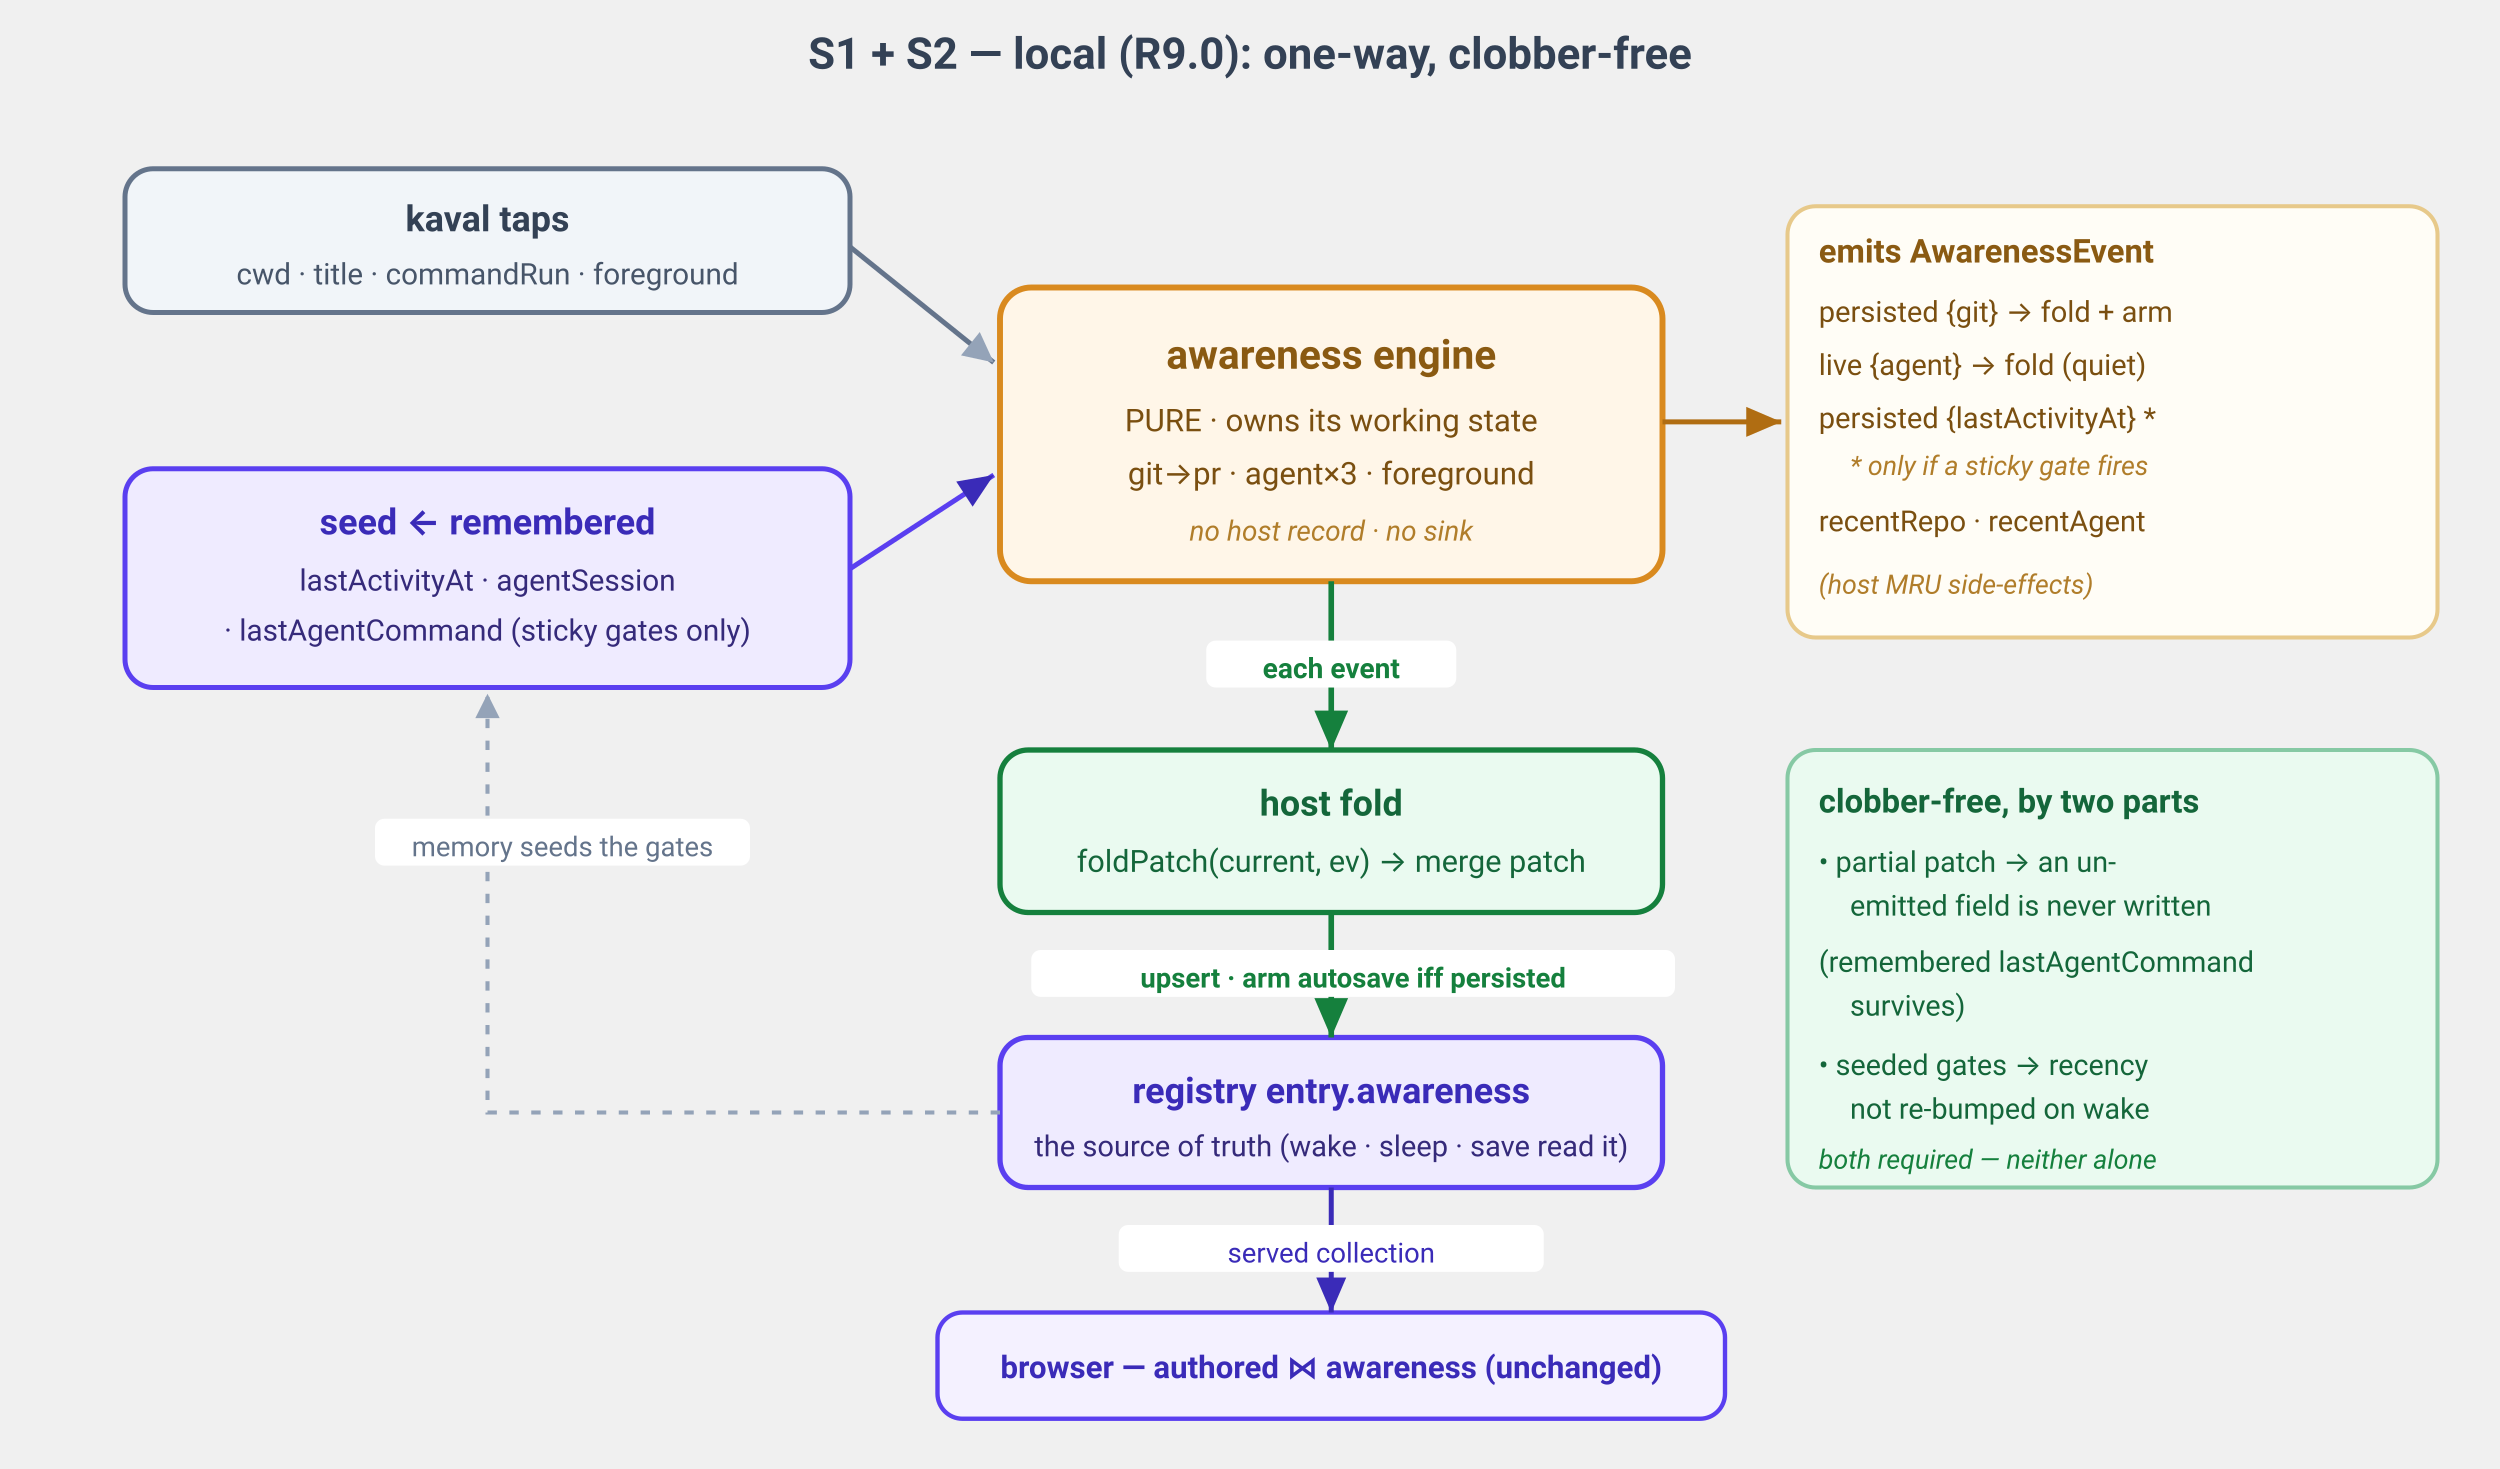
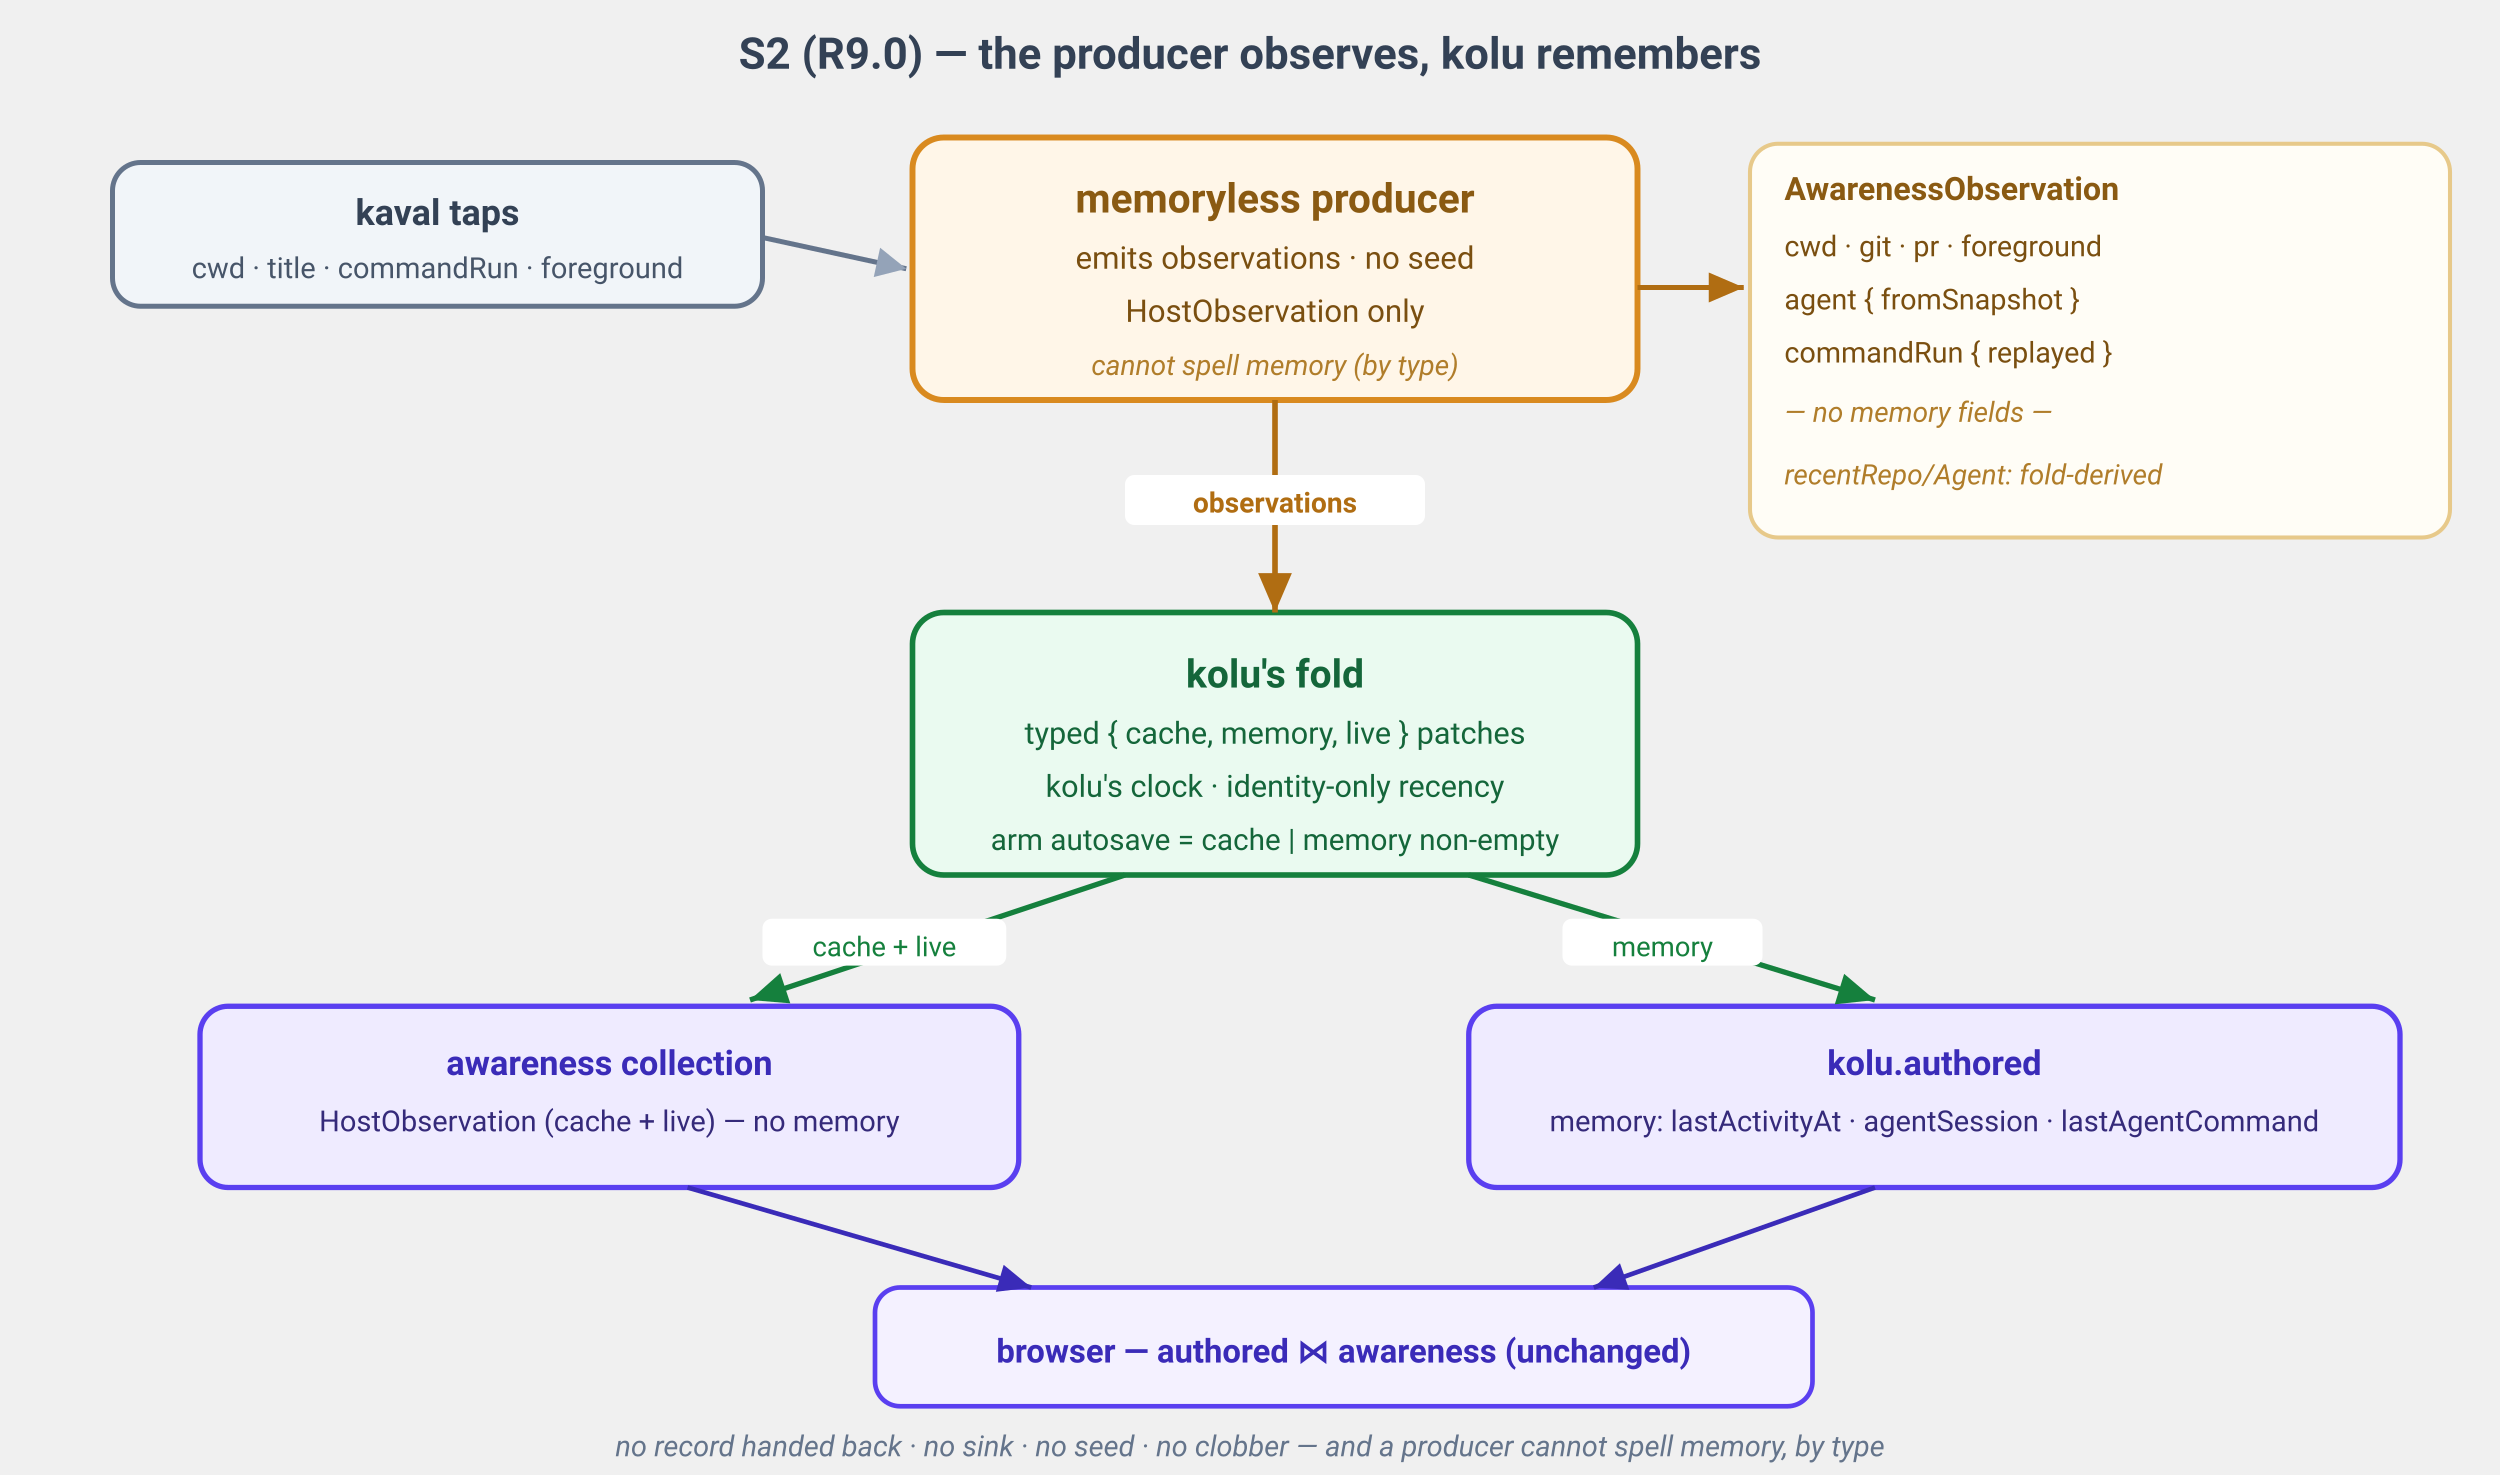
- <svg xmlns="http://www.w3.org/2000/svg" viewBox="0 0 800 470" font-family="ui-sans-serif,system-ui,-apple-system,Segoe UI,Roboto,sans-serif">
+ <svg xmlns="http://www.w3.org/2000/svg" viewBox="0 0 800 472" font-family="ui-sans-serif,system-ui,-apple-system,Segoe UI,Roboto,sans-serif">
  <defs>
    <marker id="b" markerWidth="9" markerHeight="9" refX="7" refY="3" orient="auto">
      <path d="M0,0 L7,3 L0,6 Z" fill="#3a2bb8" />
    </marker>
    <marker id="g" markerWidth="9" markerHeight="9" refX="7" refY="3" orient="auto">
      <path d="M0,0 L7,3 L0,6 Z" fill="#15803d" />
    </marker>
    <marker id="a" markerWidth="9" markerHeight="9" refX="7" refY="3" orient="auto">
      <path d="M0,0 L7,3 L0,6 Z" fill="#b06d12" />
    </marker>
    <marker id="s" markerWidth="8" markerHeight="8" refX="6" refY="3" orient="auto">
      <path d="M0,0 L6,3 L0,6 Z" fill="#94a3b8" />
    </marker>
  </defs>
-   <text x="400" y="22" text-anchor="middle" font-size="14" font-weight="700" fill="#334155">S1 + S2 — local (R9.0): one-way, clobber-free</text>
-   <rect x="40" y="54" width="232" height="46" rx="9" fill="#f1f5f9" stroke="#64748b" stroke-width="1.6" />
-   <text x="156" y="74" text-anchor="middle" font-size="11.5" font-weight="700" fill="#334155">kaval taps</text>
-   <text x="156" y="91" text-anchor="middle" font-size="9.5" fill="#475569">cwd · title · commandRun · foreground</text>
-   <rect x="40" y="150" width="232" height="70" rx="9" fill="#efebff" stroke="#5a3ff0" stroke-width="1.6" />
-   <text x="156" y="171" text-anchor="middle" font-size="11.5" font-weight="700" fill="#3a2bb8">seed ← remembered</text>
-   <text x="156" y="189" text-anchor="middle" font-size="9.5" fill="#352a7a">lastActivityAt · agentSession</text>
-   <text x="156" y="205" text-anchor="middle" font-size="9.5" fill="#352a7a">· lastAgentCommand (sticky gates only)</text>
-   <rect x="320" y="92" width="212" height="94" rx="10" fill="#fff6e8" stroke="#d98a1f" stroke-width="1.9" />
-   <text x="426" y="118" text-anchor="middle" font-size="13" font-weight="700" fill="#8a5a12">awareness engine</text>
-   <text x="426" y="138" text-anchor="middle" font-size="10" fill="#7a4f10">PURE · owns its working state</text>
-   <text x="426" y="155" text-anchor="middle" font-size="10" fill="#7a4f10">git→pr · agent×3 · foreground</text>
-   <text x="426" y="173" text-anchor="middle" font-size="9" font-style="italic" fill="#b07d2a">no host record · no sink</text>
-   <line x1="272" y1="79" x2="318" y2="116" stroke="#64748b" stroke-width="1.6" marker-end="url(#s)" />
-   <line x1="272" y1="182" x2="318" y2="152" stroke="#5a3ff0" stroke-width="1.6" marker-end="url(#b)" />
-   <rect x="572" y="66" width="208" height="138" rx="9" fill="#fffdf6" stroke="#e7c98a" stroke-width="1.3" />
-   <text x="582" y="84" font-size="10.5" font-weight="700" fill="#8a5a12">emits AwarenessEvent</text>
-   <text x="582" y="103" font-size="9.3" fill="#7a4f10">persisted {git} → fold + arm</text>
-   <text x="582" y="120" font-size="9.3" fill="#7a4f10">live {agent} → fold (quiet)</text>
-   <text x="582" y="137" font-size="9.3" fill="#7a4f10">persisted {lastActivityAt} *</text>
-   <text x="592" y="152" font-size="8.6" font-style="italic" fill="#b07d2a">* only if a sticky gate fires</text>
-   <text x="582" y="170" font-size="9.3" fill="#7a4f10">recentRepo · recentAgent</text>
-   <text x="582" y="190" font-size="8.6" font-style="italic" fill="#b07d2a">(host MRU side-effects)</text>
-   <line x1="532" y1="135" x2="570" y2="135" stroke="#b06d12" stroke-width="1.6" marker-end="url(#a)" />
-   <rect x="320" y="240" width="212" height="52" rx="9" fill="#eafaf0" stroke="#15803d" stroke-width="1.7" />
-   <text x="426" y="261" text-anchor="middle" font-size="11.5" font-weight="700" fill="#14663a">host fold</text>
-   <text x="426" y="279" text-anchor="middle" font-size="9.8" fill="#14663a">foldPatch(current, ev) → merge patch</text>
-   <line x1="426" y1="186" x2="426" y2="240" stroke="#15803d" stroke-width="1.8" marker-end="url(#g)" />
-   <rect x="386" y="205" width="80" height="15" rx="3" fill="#fff" />
-   <text x="426" y="217" text-anchor="middle" font-size="9" font-weight="700" fill="#15803d">each event</text>
-   <rect x="320" y="332" width="212" height="48" rx="9" fill="#efebff" stroke="#5a3ff0" stroke-width="1.7" />
-   <text x="426" y="353" text-anchor="middle" font-size="11.5" font-weight="700" fill="#3a2bb8">registry entry.awareness</text>
-   <text x="426" y="370" text-anchor="middle" font-size="9.3" fill="#352a7a">the source of truth (wake · sleep · save read it)</text>
-   <line x1="426" y1="292" x2="426" y2="332" stroke="#15803d" stroke-width="1.8" marker-end="url(#g)" />
-   <rect x="330" y="304" width="206" height="15" rx="3" fill="#fff" />
-   <text x="433" y="316" text-anchor="middle" font-size="8.8" font-weight="700" fill="#15803d">upsert · arm autosave iff persisted</text>
-   <rect x="300" y="420" width="252" height="34" rx="8" fill="#f4f1ff" stroke="#5a3ff0" stroke-width="1.4" />
-   <text x="426" y="441" text-anchor="middle" font-size="10" font-weight="700" fill="#3a2bb8">browser — authored ⋈ awareness (unchanged)</text>
-   <line x1="426" y1="380" x2="426" y2="420" stroke="#3a2bb8" stroke-width="1.6" marker-end="url(#b)" />
-   <rect x="358" y="392" width="136" height="15" rx="3" fill="#fff" />
-   <text x="426" y="404" text-anchor="middle" font-size="8.8" fill="#3a2bb8">served collection</text>
-   <path d="M320,356 L156,356 L156,222" fill="none" stroke="#94a3b8" stroke-width="1.3" stroke-dasharray="3 4" marker-end="url(#s)" />
-   <rect x="120" y="262" width="120" height="15" rx="3" fill="#fff" />
-   <text x="180" y="274" text-anchor="middle" font-size="8.8" fill="#64748b">memory seeds the gates</text>
-   <rect x="572" y="240" width="208" height="140" rx="9" fill="#eafaf0" stroke="#86c9a4" stroke-width="1.3" />
-   <text x="582" y="260" font-size="10.5" font-weight="700" fill="#14663a">clobber-free, by two parts</text>
-   <text x="582" y="279" font-size="9.2" fill="#14663a">• partial patch → an un-</text>
-   <text x="592" y="293" font-size="9.2" fill="#14663a">emitted field is never written</text>
-   <text x="582" y="311" font-size="9.2" fill="#14663a">  (remembered lastAgentCommand</text>
-   <text x="592" y="325" font-size="9.2" fill="#14663a">  survives)</text>
-   <text x="582" y="344" font-size="9.2" fill="#14663a">• seeded gates → recency</text>
-   <text x="592" y="358" font-size="9.2" fill="#14663a">  not re-bumped on wake</text>
-   <text x="582" y="374" font-size="8.6" font-style="italic" fill="#15803d">both required — neither alone</text>
+   <text x="400" y="22" text-anchor="middle" font-size="14" font-weight="700" fill="#334155">S2 (R9.0) — the producer observes, kolu remembers</text>
+   <rect x="36" y="52" width="208" height="46" rx="9" fill="#f1f5f9" stroke="#64748b" stroke-width="1.6" />
+   <text x="140" y="72" text-anchor="middle" font-size="11.5" font-weight="700" fill="#334155">kaval taps</text>
+   <text x="140" y="89" text-anchor="middle" font-size="9.3" fill="#475569">cwd · title · commandRun · foreground</text>
+   <rect x="292" y="44" width="232" height="84" rx="10" fill="#fff6e8" stroke="#d98a1f" stroke-width="1.9" />
+   <text x="408" y="68" text-anchor="middle" font-size="13" font-weight="700" fill="#8a5a12">memoryless producer</text>
+   <text x="408" y="86" text-anchor="middle" font-size="10" fill="#7a4f10">emits observations · no seed</text>
+   <text x="408" y="103" text-anchor="middle" font-size="10" fill="#7a4f10">HostObservation only</text>
+   <text x="408" y="120" text-anchor="middle" font-size="9" font-style="italic" fill="#b07d2a">cannot spell memory (by type)</text>
+   <line x1="244" y1="76" x2="290" y2="86" stroke="#64748b" stroke-width="1.6" marker-end="url(#s)" />
+   <rect x="560" y="46" width="224" height="126" rx="9" fill="#fffdf6" stroke="#e7c98a" stroke-width="1.3" />
+   <text x="571" y="64" font-size="10.3" font-weight="700" fill="#8a5a12">AwarenessObservation</text>
+   <text x="571" y="82" font-size="9.2" fill="#7a4f10">cwd · git · pr · foreground</text>
+   <text x="571" y="99" font-size="9.2" fill="#7a4f10">agent { fromSnapshot }</text>
+   <text x="571" y="116" font-size="9.2" fill="#7a4f10">commandRun { replayed }</text>
+   <text x="571" y="135" font-size="9" font-style="italic" fill="#b07d2a">— no memory fields —</text>
+   <text x="571" y="155" font-size="9" font-style="italic" fill="#b07d2a">recentRepo/Agent: fold-derived</text>
+   <line x1="524" y1="92" x2="558" y2="92" stroke="#b06d12" stroke-width="1.6" marker-end="url(#a)" />
+   <rect x="292" y="196" width="232" height="84" rx="10" fill="#eafaf0" stroke="#15803d" stroke-width="1.8" />
+   <text x="408" y="220" text-anchor="middle" font-size="12.5" font-weight="700" fill="#14663a">kolu's fold</text>
+   <text x="408" y="238" text-anchor="middle" font-size="9.8" fill="#14663a">typed { cache, memory, live } patches</text>
+   <text x="408" y="255" text-anchor="middle" font-size="9.8" fill="#14663a">kolu's clock · identity-only recency</text>
+   <text x="408" y="272" text-anchor="middle" font-size="9.5" fill="#14663a">arm autosave = cache | memory non-empty</text>
+   <line x1="408" y1="128" x2="408" y2="196" stroke="#b06d12" stroke-width="1.8" marker-end="url(#a)" />
+   <rect x="360" y="152" width="96" height="16" rx="3" fill="#fff" />
+   <text x="408" y="164" text-anchor="middle" font-size="9" font-weight="700" fill="#b06d12">observations</text>
+   <rect x="64" y="322" width="262" height="58" rx="9" fill="#efebff" stroke="#5a3ff0" stroke-width="1.7" />
+   <text x="195" y="344" text-anchor="middle" font-size="11" font-weight="700" fill="#3a2bb8">awareness collection</text>
+   <text x="195" y="362" text-anchor="middle" font-size="9.3" fill="#352a7a">HostObservation (cache + live) — no memory</text>
+   <rect x="470" y="322" width="298" height="58" rx="9" fill="#efebff" stroke="#5a3ff0" stroke-width="1.7" />
+   <text x="619" y="344" text-anchor="middle" font-size="11" font-weight="700" fill="#3a2bb8">kolu.authored</text>
+   <text x="619" y="362" text-anchor="middle" font-size="9.3" fill="#352a7a">memory: lastActivityAt · agentSession · lastAgentCommand</text>
+   <line x1="360" y1="280" x2="240" y2="320" stroke="#15803d" stroke-width="1.7" marker-end="url(#g)" />
+   <rect x="244" y="294" width="78" height="15" rx="3" fill="#fff" />
+   <text x="283" y="306" text-anchor="middle" font-size="8.8" fill="#15803d">cache + live</text>
+   <line x1="470" y1="280" x2="600" y2="320" stroke="#15803d" stroke-width="1.7" marker-end="url(#g)" />
+   <rect x="500" y="294" width="64" height="15" rx="3" fill="#fff" />
+   <text x="532" y="306" text-anchor="middle" font-size="8.8" fill="#15803d">memory</text>
+   <rect x="280" y="412" width="300" height="38" rx="8" fill="#f4f1ff" stroke="#5a3ff0" stroke-width="1.5" />
+   <text x="430" y="436" text-anchor="middle" font-size="10.5" font-weight="700" fill="#3a2bb8">browser — authored ⋈ awareness (unchanged)</text>
+   <line x1="220" y1="380" x2="330" y2="412" stroke="#3a2bb8" stroke-width="1.5" marker-end="url(#b)" />
+   <line x1="600" y1="380" x2="510" y2="412" stroke="#3a2bb8" stroke-width="1.5" marker-end="url(#b)" />
+   <text x="400" y="466" text-anchor="middle" font-size="9.3" font-style="italic" fill="#64748b">no record handed back · no sink · no seed · no clobber — and a producer cannot spell memory, by type</text>
</svg>
